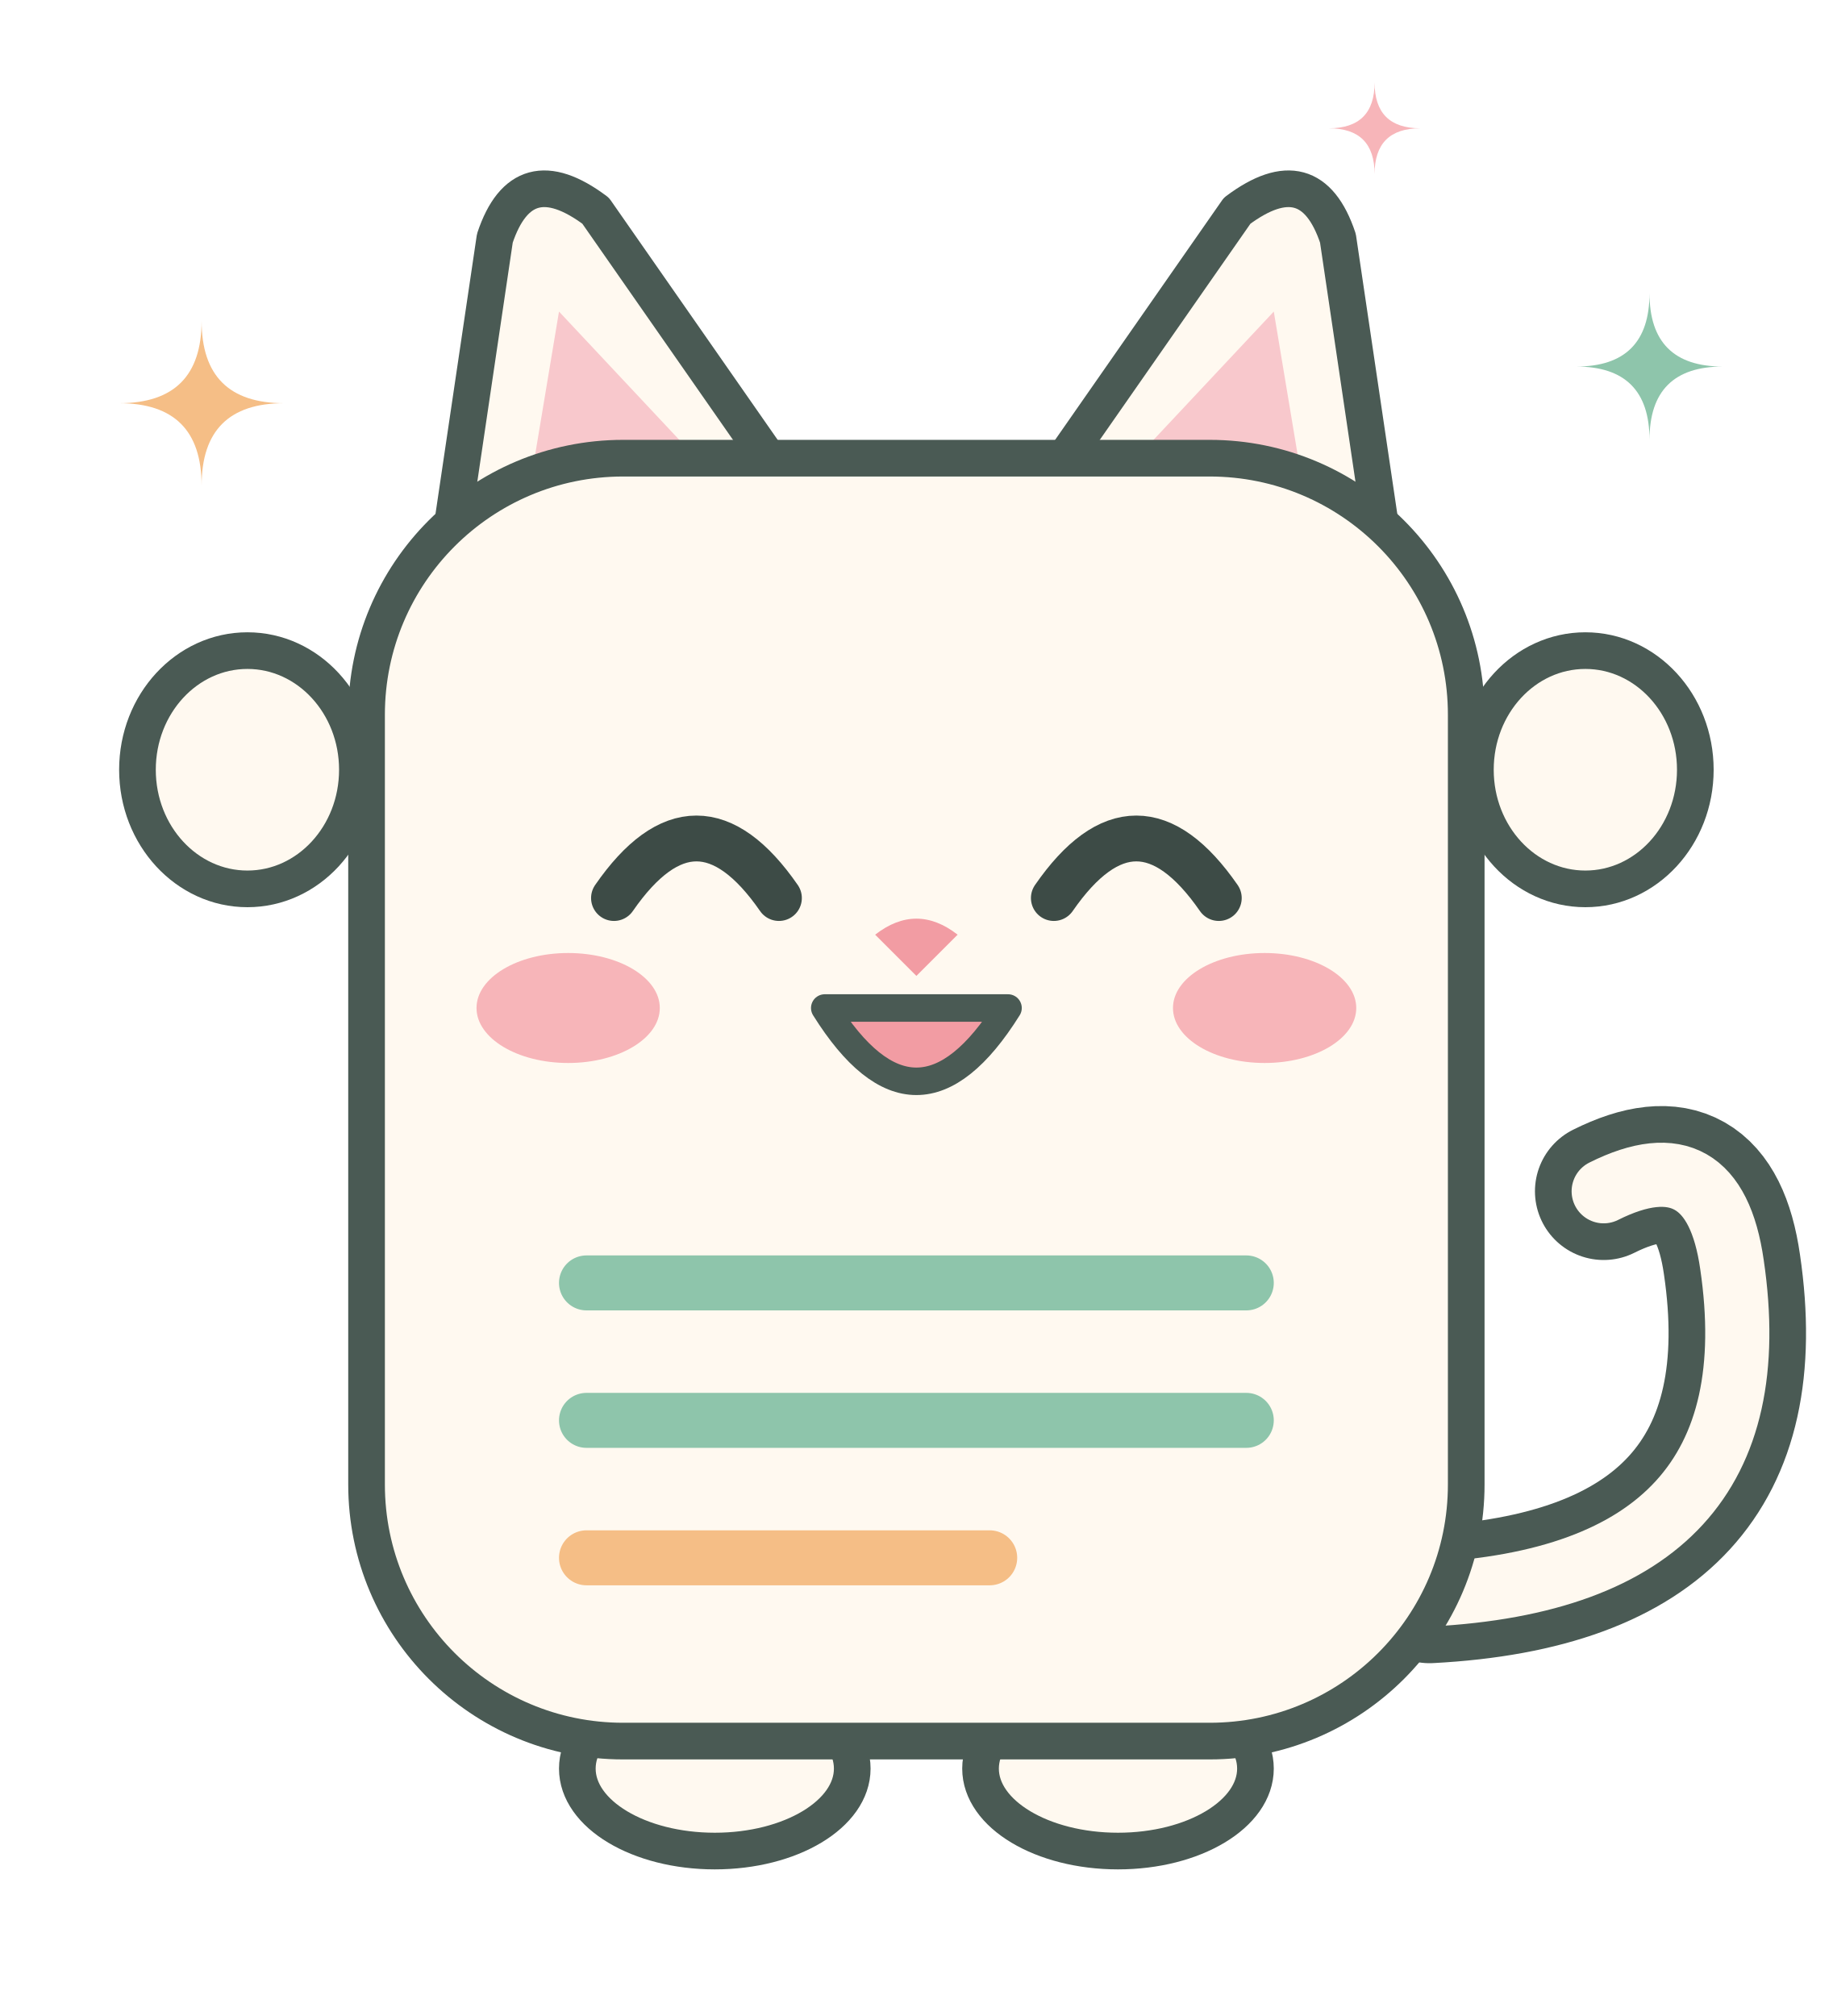
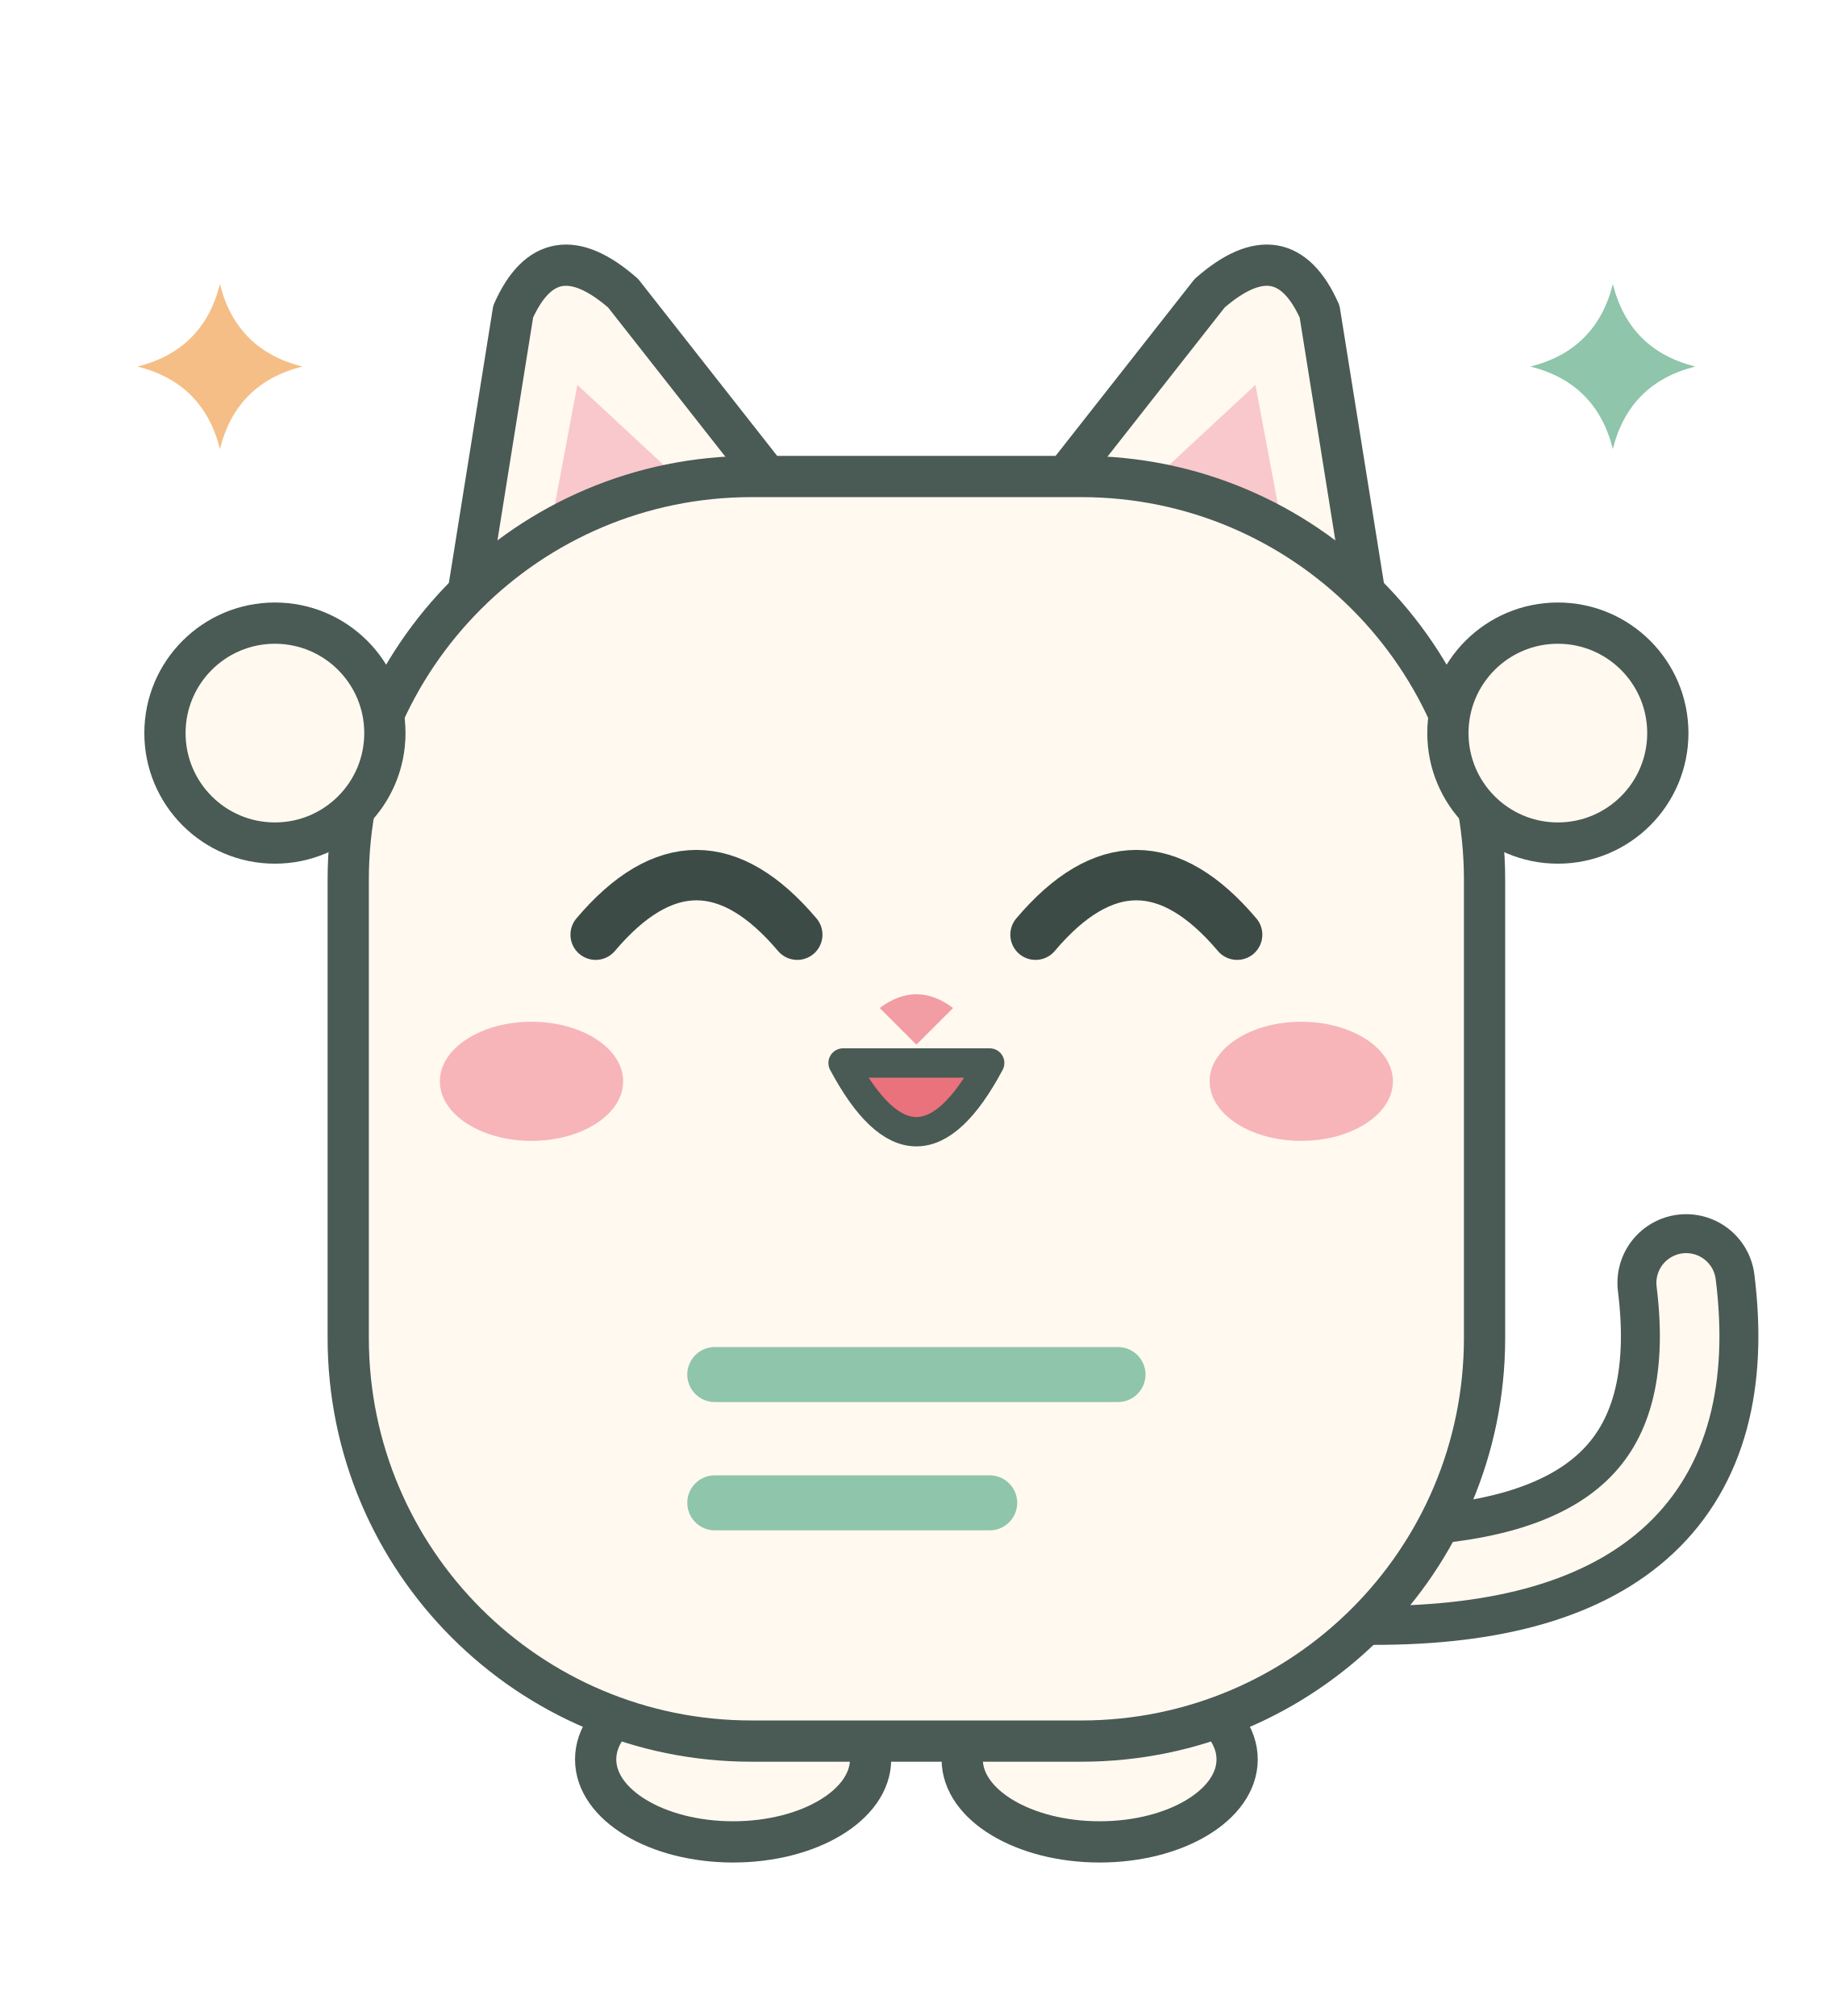
<svg xmlns="http://www.w3.org/2000/svg" width="200" height="220" viewBox="0 0 200 220">
-   <path d="M156 174 Q194 172 189 138 Q187 124 175 130" fill="none" stroke="#4A5A54" stroke-width="15" stroke-linecap="round" />
-   <path d="M156 174 Q194 172 189 138 Q187 124 175 130" fill="none" stroke="#FFF9F0" stroke-width="7" stroke-linecap="round" />
-   <ellipse cx="78" cy="193" rx="15" ry="9" fill="#FFF9F0" stroke="#4A5A54" stroke-width="4" />
-   <ellipse cx="122" cy="193" rx="15" ry="9" fill="#FFF9F0" stroke="#4A5A54" stroke-width="4" />
-   <path d="M46 80 L54 26 Q57 17 65 23 L88 56 Z" fill="#FFF9F0" stroke="#4A5A54" stroke-width="4" stroke-linejoin="round" />
-   <path d="M154 80 L146 26 Q143 17 135 23 L112 56 Z" fill="#FFF9F0" stroke="#4A5A54" stroke-width="4" stroke-linejoin="round" />
-   <path d="M58 52 L61 34 L76 50 Z" fill="#F8C8CC" />
-   <path d="M142 52 L139 34 L124 50 Z" fill="#F8C8CC" />
-   <rect x="40" y="50" width="120" height="140" rx="28" fill="#FFF9F0" stroke="#4A5A54" stroke-width="4" />
-   <path d="M67 98 Q76 85 85 98" fill="none" stroke="#3D4B46" stroke-width="5" stroke-linecap="round" />
-   <path d="M115 98 Q124 85 133 98" fill="none" stroke="#3D4B46" stroke-width="5" stroke-linecap="round" />
-   <ellipse cx="62" cy="110" rx="10" ry="6" fill="#F7B5B9" />
-   <ellipse cx="138" cy="110" rx="10" ry="6" fill="#F7B5B9" />
-   <path d="M95.5 102 Q100 98.5 104.5 102 L100 106.5 Z" fill="#F29CA3" />
-   <path d="M90 110 Q100 126 110 110 Z" fill="#F29CA3" stroke="#4A5A54" stroke-width="3" stroke-linejoin="round" />
-   <line x1="64" y1="140" x2="136" y2="140" stroke="#8EC5AB" stroke-width="6" stroke-linecap="round" />
-   <line x1="64" y1="155" x2="136" y2="155" stroke="#8EC5AB" stroke-width="6" stroke-linecap="round" />
-   <line x1="64" y1="170" x2="108" y2="170" stroke="#F5BE86" stroke-width="6" stroke-linecap="round" />
-   <ellipse cx="27" cy="84" rx="12" ry="13" fill="#FFF9F0" stroke="#4A5A54" stroke-width="4" />
-   <ellipse cx="173" cy="84" rx="12" ry="13" fill="#FFF9F0" stroke="#4A5A54" stroke-width="4" />
-   <path d="M22 35 Q22 44 31 44 Q22 44 22 53 Q22 44 13 44 Q22 44 22 35 Z" fill="#F5BE86" />
-   <path d="M180 32 Q180 40 188 40 Q180 40 180 48 Q180 40 172 40 Q180 40 180 32 Z" fill="#8EC5AB" />
-   <path d="M150 9 Q150 14 155 14 Q150 14 150 19 Q150 14 145 14 Q150 14 150 9 Z" fill="#F7B5B9" />
+   <path d="M150 172 Q188 172 184 140" fill="none" stroke="#4A5A54" stroke-width="15" stroke-linecap="round" />
+   <path d="M150 172 Q188 172 184 140" fill="none" stroke="#FFF9F0" stroke-width="6.5" stroke-linecap="round" />
+   <ellipse cx="80" cy="192" rx="15" ry="9" fill="#FFF9F0" stroke="#4A5A54" stroke-width="4.5" />
+   <ellipse cx="120" cy="192" rx="15" ry="9" fill="#FFF9F0" stroke="#4A5A54" stroke-width="4.5" />
+   <path d="M48 84 L56 34 Q60 25 68 32 L90 60 Z" fill="#FFF9F0" stroke="#4A5A54" stroke-width="4.5" stroke-linejoin="round" />
+   <path d="M152 84 L144 34 Q140 25 132 32 L110 60 Z" fill="#FFF9F0" stroke="#4A5A54" stroke-width="4.5" stroke-linejoin="round" />
+   <path d="M60 58 L63 42 L77 55 Z" fill="#F8C8CC" />
+   <path d="M140 58 L137 42 L123 55 Z" fill="#F8C8CC" />
+   <rect x="38" y="52" width="124" height="138" rx="44" fill="#FFF9F0" stroke="#4A5A54" stroke-width="4.5" />
+   <line x1="78" y1="150" x2="122" y2="150" stroke="#8EC5AB" stroke-width="6" stroke-linecap="round" />
+   <line x1="78" y1="164" x2="108" y2="164" stroke="#8EC5AB" stroke-width="6" stroke-linecap="round" />
+   <path d="M65 102 Q76 89 87 102" fill="none" stroke="#3D4B46" stroke-width="5.5" stroke-linecap="round" />
+   <path d="M113 102 Q124 89 135 102" fill="none" stroke="#3D4B46" stroke-width="5.5" stroke-linecap="round" />
+   <ellipse cx="58" cy="118" rx="10" ry="6.5" fill="#F7B5B9" />
+   <ellipse cx="142" cy="118" rx="10" ry="6.5" fill="#F7B5B9" />
+   <path d="M96 110 Q100 107 104 110 L100 114 Z" fill="#F29CA3" />
+   <path d="M92 116 Q100 131 108 116 Z" fill="#E9727C" stroke="#4A5A54" stroke-width="3.2" stroke-linejoin="round" />
+   <circle cx="30" cy="80" r="12" fill="#FFF9F0" stroke="#4A5A54" stroke-width="4.5" />
+   <circle cx="170" cy="80" r="12" fill="#FFF9F0" stroke="#4A5A54" stroke-width="4.5" />
+   <path d="M24 31 Q25.8 38.2 33 40 Q25.8 41.8 24 49 Q22.2 41.8 15 40 Q22.2 38.2 24 31 Z" fill="#F5BE86" />
+   <path d="M176 31 Q177.8 38.2 185 40 Q177.8 41.8 176 49 Q174.2 41.8 167 40 Q174.2 38.2 176 31 Z" fill="#8EC5AB" />
</svg>
